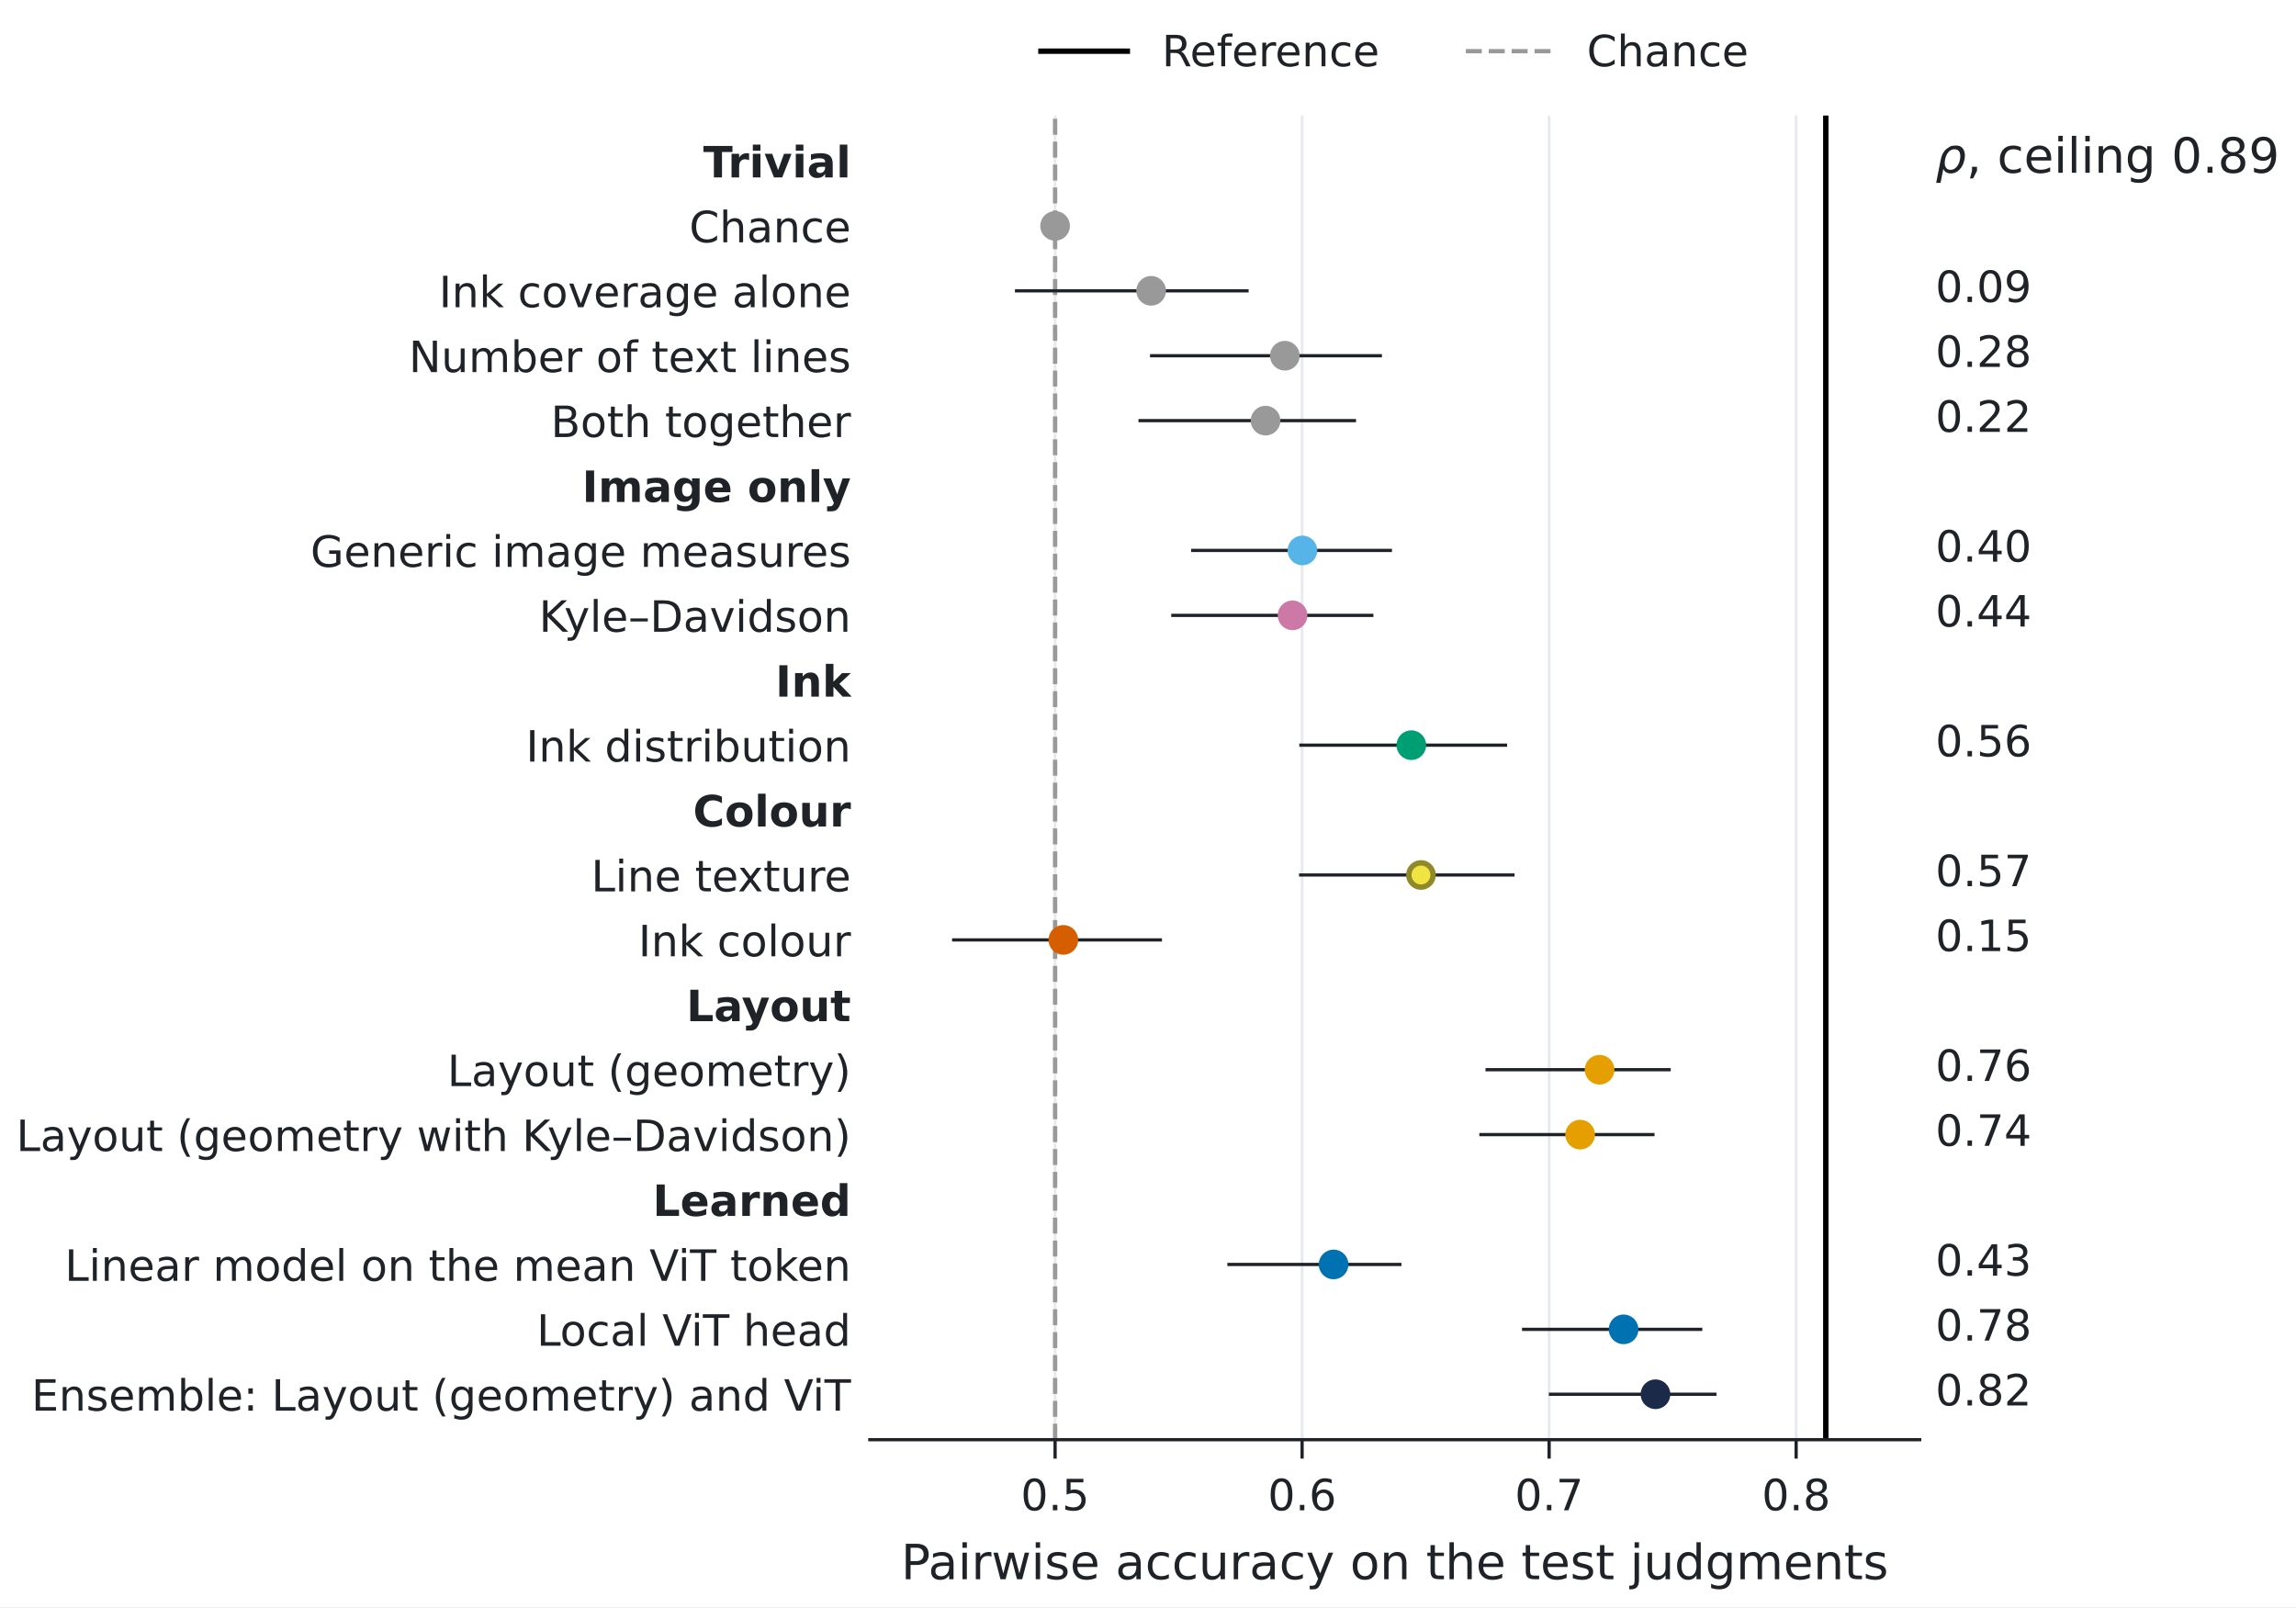
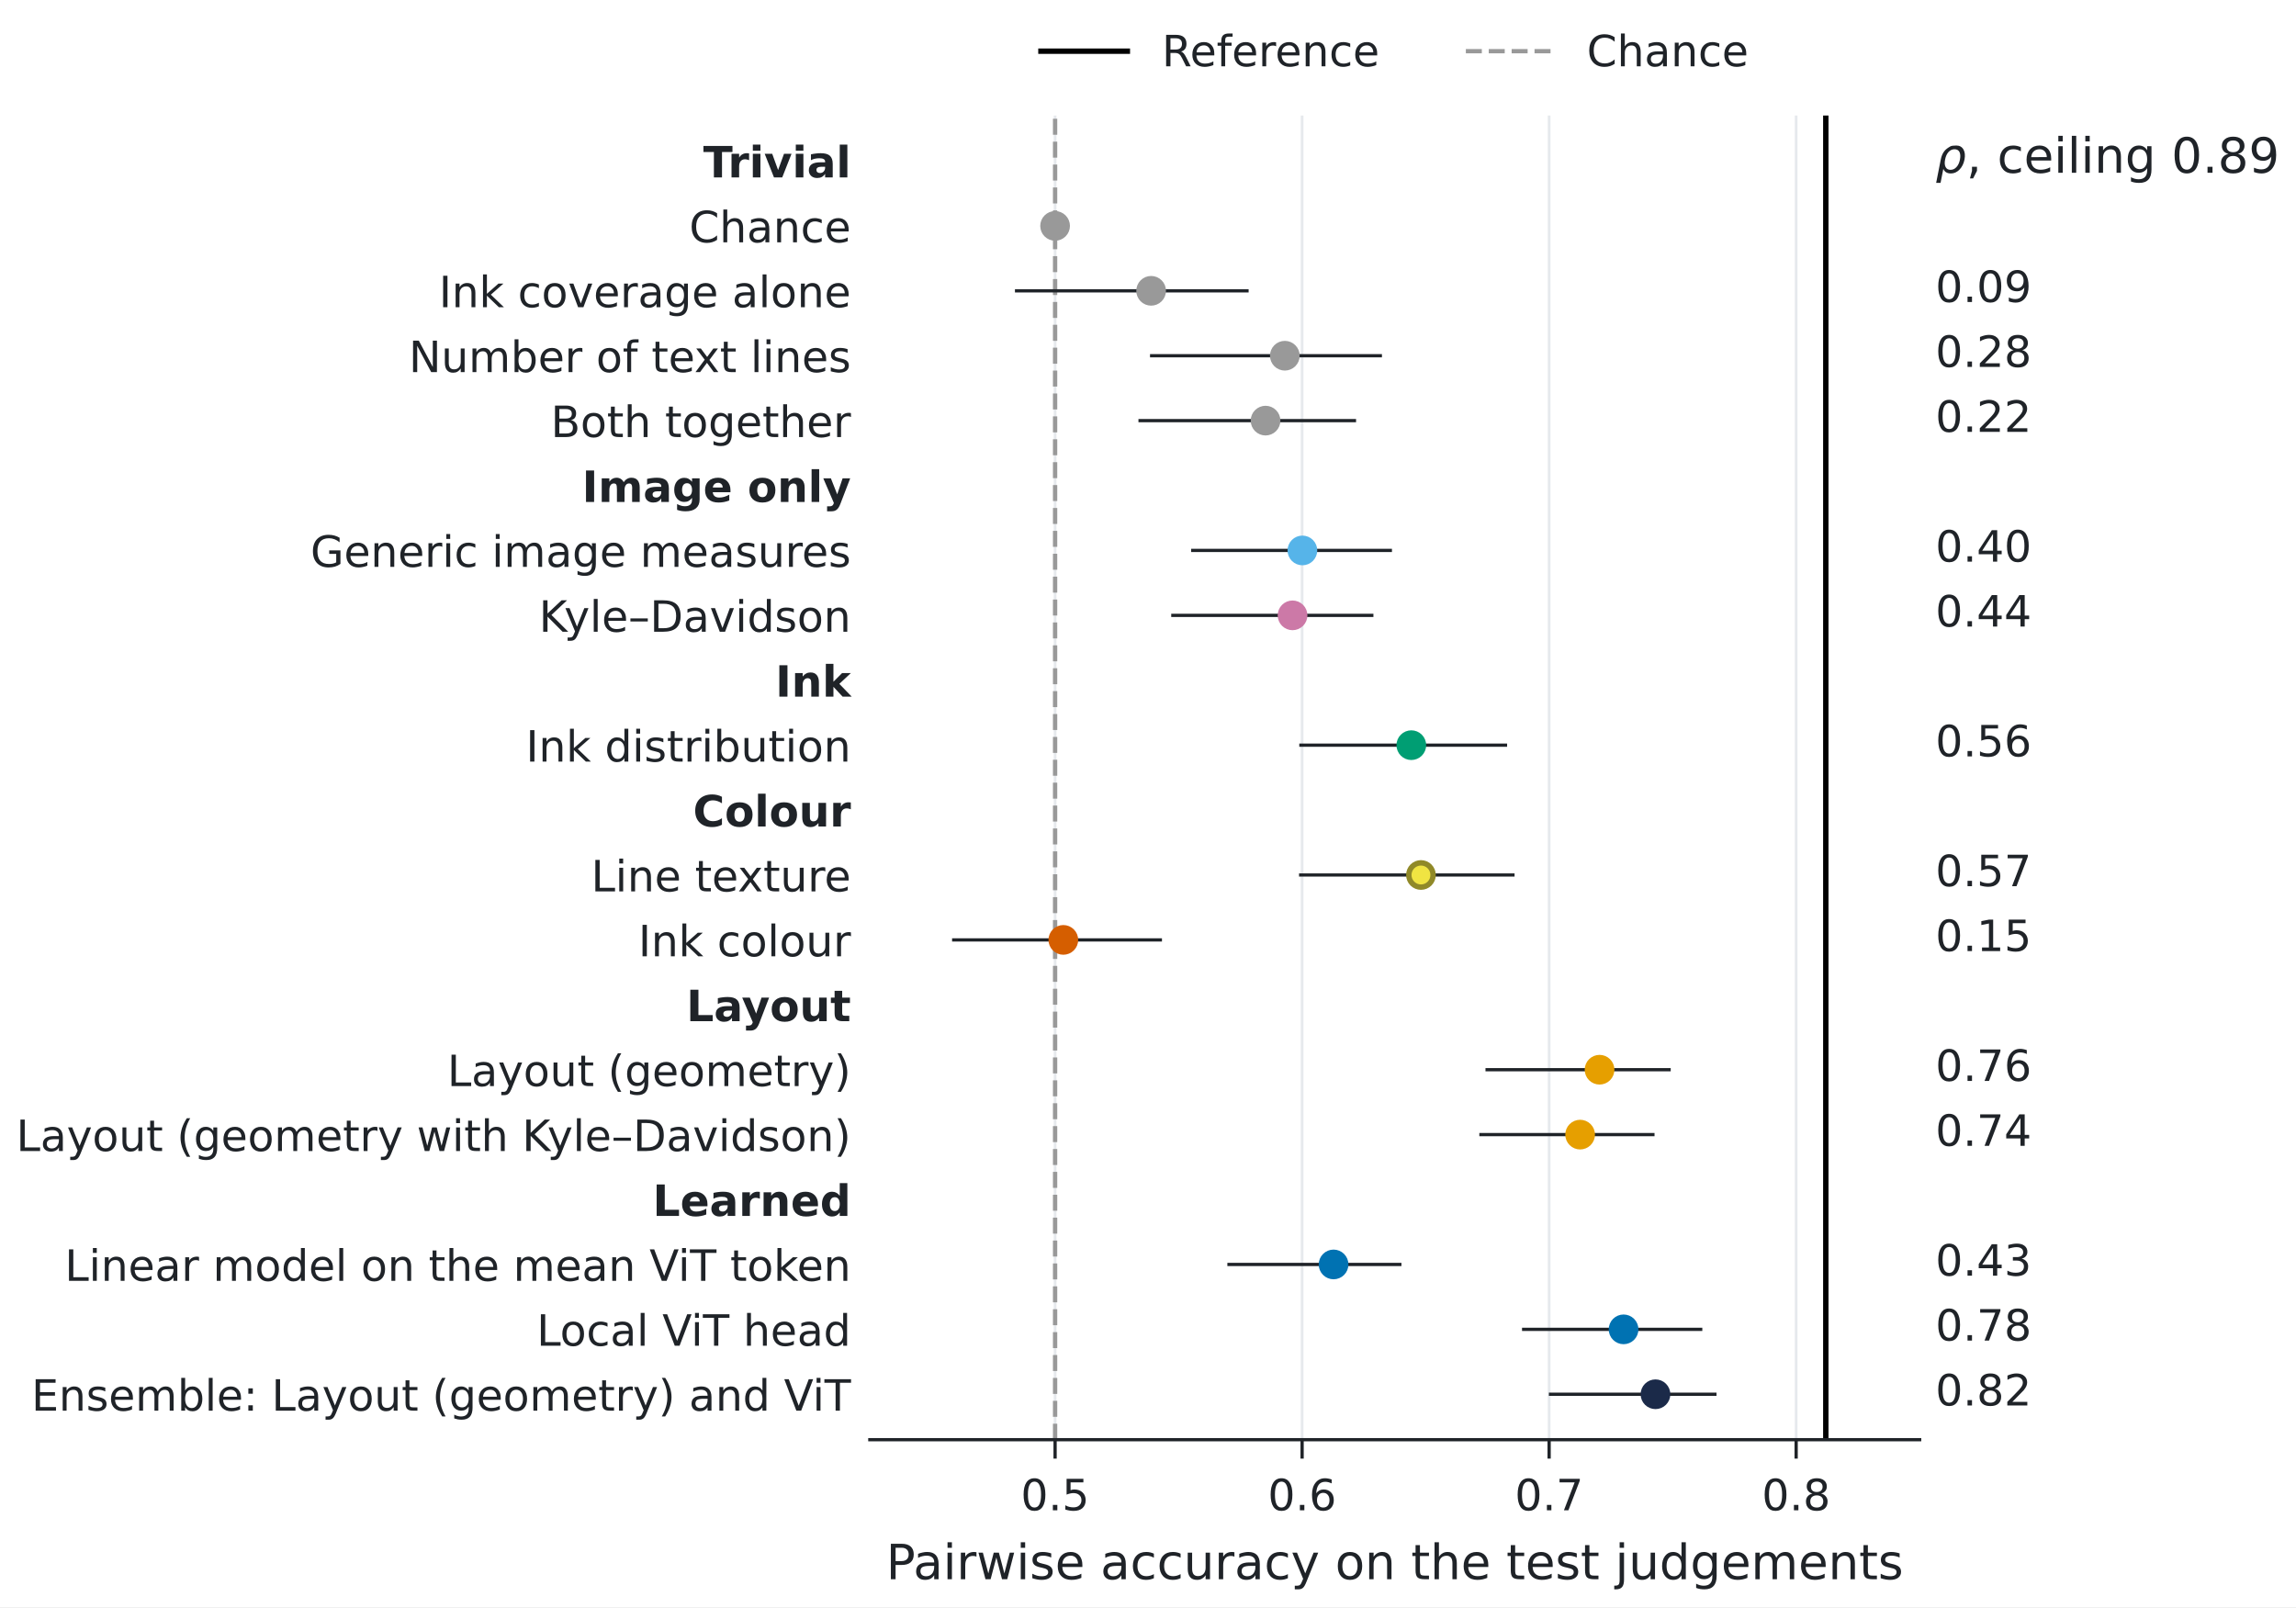
<svg xmlns="http://www.w3.org/2000/svg" xmlns:xlink="http://www.w3.org/1999/xlink" width="425.197pt" height="297.638pt" viewBox="0 0 425.197 297.638" version="1.1">
  <defs>
    <style type="text/css">*{stroke-linejoin: round; stroke-linecap: butt}</style>
  </defs>
  <g id="figure_1">
    <g id="patch_1">
      <path d="M 0 297.638  L 425.197 297.638  L 425.197 0  L 0 0  z " style="fill: #ffffff" />
    </g>
    <g id="axes_1">
      <g id="patch_2">
        <path d="M 161.084 266.637  L 355.501 266.637  L 355.501 21.401  L 161.084 21.401  z " style="fill: #ffffff" />
      </g>
      <g id="matplotlib.axis_1">
        <g id="xtick_1">
          <g id="line2d_1">
            <path d="M 195.393 266.637  L 195.393 21.401  " clip-path="url(#p3c698fd4e2)" style="fill: none; stroke: #e6e9ed; stroke-width: 0.5; stroke-linecap: square" />
          </g>
          <g id="line2d_2">
            <defs>
              <path id="mc6955b4640" d="M 0 0  L 0 3.5  " style="stroke: #1f2328; stroke-width: 0.6" />
            </defs>
            <g>
              <use xlink:href="#mc6955b4640" x="195.393" y="266.637" style="fill: #1f2328; stroke: #1f2328; stroke-width: 0.6" />
            </g>
          </g>
          <g id="text_1">
            <text style="font-size: 8px; font-family: 'DejaVu Sans'; text-anchor: middle; fill: #1f2328" x="195.393" y="279.715" transform="rotate(-0 195.3929 279.715)">0.5</text>
          </g>
        </g>
        <g id="xtick_2">
          <g id="line2d_3">
            <path d="M 241.138 266.637  L 241.138 21.401  " clip-path="url(#p3c698fd4e2)" style="fill: none; stroke: #e6e9ed; stroke-width: 0.5; stroke-linecap: square" />
          </g>
          <g id="line2d_4">
            <g>
              <use xlink:href="#mc6955b4640" x="241.138" y="266.637" style="fill: #1f2328; stroke: #1f2328; stroke-width: 0.6" />
            </g>
          </g>
          <g id="text_2">
            <text style="font-size: 8px; font-family: 'DejaVu Sans'; text-anchor: middle; fill: #1f2328" x="241.138" y="279.715" transform="rotate(-0 241.1381 279.715)">0.6</text>
          </g>
        </g>
        <g id="xtick_3">
          <g id="line2d_5">
            <path d="M 286.883 266.637  L 286.883 21.401  " clip-path="url(#p3c698fd4e2)" style="fill: none; stroke: #e6e9ed; stroke-width: 0.5; stroke-linecap: square" />
          </g>
          <g id="line2d_6">
            <g>
              <use xlink:href="#mc6955b4640" x="286.883" y="266.637" style="fill: #1f2328; stroke: #1f2328; stroke-width: 0.6" />
            </g>
          </g>
          <g id="text_3">
            <text style="font-size: 8px; font-family: 'DejaVu Sans'; text-anchor: middle; fill: #1f2328" x="286.883" y="279.715" transform="rotate(-0 286.8834 279.715)">0.7</text>
          </g>
        </g>
        <g id="xtick_4">
          <g id="line2d_7">
            <path d="M 332.629 266.637  L 332.629 21.401  " clip-path="url(#p3c698fd4e2)" style="fill: none; stroke: #e6e9ed; stroke-width: 0.5; stroke-linecap: square" />
          </g>
          <g id="line2d_8">
            <g>
              <use xlink:href="#mc6955b4640" x="332.629" y="266.637" style="fill: #1f2328; stroke: #1f2328; stroke-width: 0.6" />
            </g>
          </g>
          <g id="text_4">
            <text style="font-size: 8px; font-family: 'DejaVu Sans'; text-anchor: middle; fill: #1f2328" x="332.629" y="279.715" transform="rotate(-0 332.6286 279.715)">0.8</text>
          </g>
        </g>
        <g id="text_5">
-           <text style="font-size: 9px; font-family: 'DejaVu Sans'; text-anchor: middle; fill: #1f2328" x="258.293" y="292.475" transform="rotate(-0 258.2926 292.4754)">Pairwise accuracy on the test judgments</text>
+           <text style="font-size: 9px; font-family: 'DejaVu Sans'; text-anchor: middle; fill: #1f2328" x="258.293" y="292.475" transform="rotate(-0 258.2926 292.4754)">Pairwise accuracy on the test judgements</text>
        </g>
      </g>
      <g id="matplotlib.axis_2">
        <g id="ytick_1">
          <g id="line2d_9" />
          <g id="text_6">
            <text style="font-weight: 700; font-size: 8px; font-family: 'DejaVu Sans'; text-anchor: end; fill: #1f2328" x="157.584" y="32.855" transform="rotate(-0 157.584 32.8552)">Trivial</text>
          </g>
        </g>
        <g id="ytick_2">
          <g id="line2d_10" />
          <g id="text_7">
            <text style="font-size: 8px; font-family: 'DejaVu Sans'; text-anchor: end; fill: #1f2328" x="157.584" y="44.877" transform="rotate(-0 157.584 44.87657)">Chance</text>
          </g>
        </g>
        <g id="ytick_3">
          <g id="line2d_11" />
          <g id="text_8">
            <text style="font-size: 8px; font-family: 'DejaVu Sans'; text-anchor: end; fill: #1f2328" x="157.584" y="56.898" transform="rotate(-0 157.584 56.89794)">Ink coverage alone</text>
          </g>
        </g>
        <g id="ytick_4">
          <g id="line2d_12" />
          <g id="text_9">
            <text style="font-size: 8px; font-family: 'DejaVu Sans'; text-anchor: end; fill: #1f2328" x="157.584" y="68.919" transform="rotate(-0 157.584 68.91932)">Number of text lines</text>
          </g>
        </g>
        <g id="ytick_5">
          <g id="line2d_13" />
          <g id="text_10">
            <text style="font-size: 8px; font-family: 'DejaVu Sans'; text-anchor: end; fill: #1f2328" x="157.584" y="80.941" transform="rotate(-0 157.584 80.94069)">Both together</text>
          </g>
        </g>
        <g id="ytick_6">
          <g id="line2d_14" />
          <g id="text_11">
            <text style="font-weight: 700; font-size: 8px; font-family: 'DejaVu Sans'; text-anchor: end; fill: #1f2328" x="157.584" y="92.962" transform="rotate(-0 157.584 92.96206)">Image only</text>
          </g>
        </g>
        <g id="ytick_7">
          <g id="line2d_15" />
          <g id="text_12">
            <text style="font-size: 8px; font-family: 'DejaVu Sans'; text-anchor: end; fill: #1f2328" x="157.584" y="104.983" transform="rotate(-0 157.584 104.9834)">Generic image measures</text>
          </g>
        </g>
        <g id="ytick_8">
          <g id="line2d_16" />
          <g id="text_13">
            <text style="font-size: 8px; font-family: 'DejaVu Sans'; text-anchor: end; fill: #1f2328" x="157.584" y="117.005" transform="rotate(-0 157.584 117.0048)">Kyle–Davidson</text>
          </g>
        </g>
        <g id="ytick_9">
          <g id="line2d_17" />
          <g id="text_14">
            <text style="font-weight: 700; font-size: 8px; font-family: 'DejaVu Sans'; text-anchor: end; fill: #1f2328" x="157.584" y="129.026" transform="rotate(-0 157.584 129.0262)">Ink</text>
          </g>
        </g>
        <g id="ytick_10">
          <g id="line2d_18" />
          <g id="text_15">
            <text style="font-size: 8px; font-family: 'DejaVu Sans'; text-anchor: end; fill: #1f2328" x="157.584" y="141.048" transform="rotate(-0 157.584 141.0475)">Ink distribution</text>
          </g>
        </g>
        <g id="ytick_11">
          <g id="line2d_19" />
          <g id="text_16">
            <text style="font-weight: 700; font-size: 8px; font-family: 'DejaVu Sans'; text-anchor: end; fill: #1f2328" x="157.584" y="153.069" transform="rotate(-0 157.584 153.0689)">Colour</text>
          </g>
        </g>
        <g id="ytick_12">
          <g id="line2d_20" />
          <g id="text_17">
            <text style="font-size: 8px; font-family: 'DejaVu Sans'; text-anchor: end; fill: #1f2328" x="157.584" y="165.09" transform="rotate(-0 157.584 165.0903)">Line texture</text>
          </g>
        </g>
        <g id="ytick_13">
          <g id="line2d_21" />
          <g id="text_18">
            <text style="font-size: 8px; font-family: 'DejaVu Sans'; text-anchor: end; fill: #1f2328" x="157.584" y="177.112" transform="rotate(-0 157.584 177.1117)">Ink colour</text>
          </g>
        </g>
        <g id="ytick_14">
          <g id="line2d_22" />
          <g id="text_19">
            <text style="font-weight: 700; font-size: 8px; font-family: 'DejaVu Sans'; text-anchor: end; fill: #1f2328" x="157.584" y="189.133" transform="rotate(-0 157.584 189.1327)">Layout</text>
          </g>
        </g>
        <g id="ytick_15">
          <g id="line2d_23" />
          <g id="text_20">
            <text style="font-size: 8px; font-family: 'DejaVu Sans'; text-anchor: end; fill: #1f2328" x="157.584" y="201.154" transform="rotate(-0 157.584 201.1541)">Layout (geometry)</text>
          </g>
        </g>
        <g id="ytick_16">
          <g id="line2d_24" />
          <g id="text_21">
            <text style="font-size: 8px; font-family: 'DejaVu Sans'; text-anchor: end; fill: #1f2328" x="157.584" y="213.176" transform="rotate(-0 157.584 213.1758)">Layout (geometry with Kyle–Davidson)</text>
          </g>
        </g>
        <g id="ytick_17">
          <g id="line2d_25" />
          <g id="text_22">
            <text style="font-weight: 700; font-size: 8px; font-family: 'DejaVu Sans'; text-anchor: end; fill: #1f2328" x="157.584" y="225.197" transform="rotate(-0 157.584 225.1972)">Learned</text>
          </g>
        </g>
        <g id="ytick_18">
          <g id="line2d_26" />
          <g id="text_23">
            <text style="font-size: 8px; font-family: 'DejaVu Sans'; text-anchor: end; fill: #1f2328" x="157.584" y="237.219" transform="rotate(-0 157.584 237.2185)">Linear model on the mean ViT token</text>
          </g>
        </g>
        <g id="ytick_19">
          <g id="line2d_27" />
          <g id="text_24">
            <text style="font-size: 8px; font-family: 'DejaVu Sans'; text-anchor: end; fill: #1f2328" x="157.584" y="249.24" transform="rotate(-0 157.584 249.2399)">Local ViT head</text>
          </g>
        </g>
        <g id="ytick_20">
          <g id="line2d_28" />
          <g id="text_25">
            <text style="font-size: 8px; font-family: 'DejaVu Sans'; text-anchor: end; fill: #1f2328" x="157.584" y="261.261" transform="rotate(-0 157.584 261.2613)">Ensemble: Layout (geometry) and ViT</text>
          </g>
        </g>
      </g>
      <g id="line2d_29">
        <path d="M 195.393 266.637  L 195.393 21.401  " clip-path="url(#p3c698fd4e2)" style="fill: none; stroke-dasharray: 2.96,1.28; stroke-dashoffset: 0; stroke: #999999; stroke-width: 0.8" />
      </g>
      <g id="line2d_30">
        <path d="M 338.121 266.637  L 338.121 21.401  " clip-path="url(#p3c698fd4e2)" style="fill: none; stroke: #000000; stroke-linecap: square" />
      </g>
      <g id="line2d_31">
        <path d="M 188.258 53.859  L 230.933 53.859  " clip-path="url(#p3c698fd4e2)" style="fill: none; stroke: #1f2328; stroke-width: 0.6; stroke-linecap: square" />
      </g>
      <g id="line2d_32">
        <path d="M 213.271 65.88  L 255.622 65.88  " clip-path="url(#p3c698fd4e2)" style="fill: none; stroke: #1f2328; stroke-width: 0.6; stroke-linecap: square" />
      </g>
      <g id="line2d_33">
        <path d="M 211.13 77.901  L 250.829 77.901  " clip-path="url(#p3c698fd4e2)" style="fill: none; stroke: #1f2328; stroke-width: 0.6; stroke-linecap: square" />
      </g>
      <g id="line2d_34">
        <path d="M 220.889 101.944  L 257.476 101.944  " clip-path="url(#p3c698fd4e2)" style="fill: none; stroke: #1f2328; stroke-width: 0.6; stroke-linecap: square" />
      </g>
      <g id="line2d_35">
        <path d="M 217.199 113.965  L 254.043 113.965  " clip-path="url(#p3c698fd4e2)" style="fill: none; stroke: #1f2328; stroke-width: 0.6; stroke-linecap: square" />
      </g>
      <g id="line2d_36">
        <path d="M 240.916 138.008  L 278.802 138.008  " clip-path="url(#p3c698fd4e2)" style="fill: none; stroke: #1f2328; stroke-width: 0.6; stroke-linecap: square" />
      </g>
      <g id="line2d_37">
        <path d="M 240.871 162.051  L 280.182 162.051  " clip-path="url(#p3c698fd4e2)" style="fill: none; stroke: #1f2328; stroke-width: 0.6; stroke-linecap: square" />
      </g>
      <g id="line2d_38">
        <path d="M 176.617 174.072  L 214.883 174.072  " clip-path="url(#p3c698fd4e2)" style="fill: none; stroke: #1f2328; stroke-width: 0.6; stroke-linecap: square" />
      </g>
      <g id="line2d_39">
        <path d="M 275.399 198.115  L 309.099 198.115  " clip-path="url(#p3c698fd4e2)" style="fill: none; stroke: #1f2328; stroke-width: 0.6; stroke-linecap: square" />
      </g>
      <g id="line2d_40">
        <path d="M 274.258 210.136  L 306.102 210.136  " clip-path="url(#p3c698fd4e2)" style="fill: none; stroke: #1f2328; stroke-width: 0.6; stroke-linecap: square" />
      </g>
      <g id="line2d_41">
        <path d="M 227.597 234.179  L 259.233 234.179  " clip-path="url(#p3c698fd4e2)" style="fill: none; stroke: #1f2328; stroke-width: 0.6; stroke-linecap: square" />
      </g>
      <g id="line2d_42">
        <path d="M 282.164 246.201  L 314.953 246.201  " clip-path="url(#p3c698fd4e2)" style="fill: none; stroke: #1f2328; stroke-width: 0.6; stroke-linecap: square" />
      </g>
      <g id="line2d_43">
        <path d="M 287.142 258.222  L 317.581 258.222  " clip-path="url(#p3c698fd4e2)" style="fill: none; stroke: #1f2328; stroke-width: 0.6; stroke-linecap: square" />
      </g>
      <g id="patch_3">
        <path d="M 161.084 266.637  L 355.501 266.637  " style="fill: none; stroke: #1f2328; stroke-width: 0.6; stroke-linejoin: miter; stroke-linecap: square" />
      </g>
      <g id="line2d_44">
        <defs>
          <path id="m77f6d92111" d="M 0 2.25  C 0.597 2.25 1.169 2.013 1.591 1.591  C 2.013 1.169 2.25 0.597 2.25 0  C 2.25 -0.597 2.013 -1.169 1.591 -1.591  C 1.169 -2.013 0.597 -2.25 0 -2.25  C -0.597 -2.25 -1.169 -2.013 -1.591 -1.591  C -2.013 -1.169 -2.25 -0.597 -2.25 0  C -2.25 0.597 -2.013 1.169 -1.591 1.591  C -1.169 2.013 -0.597 2.25 0 2.25  z " style="stroke: #999999" />
        </defs>
        <g clip-path="url(#p3c698fd4e2)">
          <use xlink:href="#m77f6d92111" x="195.393" y="41.837" style="fill: #999999; stroke: #999999" />
        </g>
      </g>
      <g id="line2d_45">
        <g clip-path="url(#p3c698fd4e2)">
          <use xlink:href="#m77f6d92111" x="213.178" y="53.859" style="fill: #999999; stroke: #999999" />
        </g>
      </g>
      <g id="text_26">
        <text style="font-size: 8px; font-family: 'DejaVu Sans'; text-anchor: start; fill: #1f2328" x="358.417" y="55.937" transform="rotate(-0 358.4175 55.93669)">0.09</text>
      </g>
      <g id="line2d_46">
        <g clip-path="url(#p3c698fd4e2)">
          <use xlink:href="#m77f6d92111" x="237.939" y="65.88" style="fill: #999999; stroke: #999999" />
        </g>
      </g>
      <g id="text_27">
        <text style="font-size: 8px; font-family: 'DejaVu Sans'; text-anchor: start; fill: #1f2328" x="358.417" y="67.958" transform="rotate(-0 358.4175 67.95807)">0.28</text>
      </g>
      <g id="line2d_47">
        <g clip-path="url(#p3c698fd4e2)">
          <use xlink:href="#m77f6d92111" x="234.367" y="77.901" style="fill: #999999; stroke: #999999" />
        </g>
      </g>
      <g id="text_28">
        <text style="font-size: 8px; font-family: 'DejaVu Sans'; text-anchor: start; fill: #1f2328" x="358.417" y="79.979" transform="rotate(-0 358.4175 79.97944)">0.22</text>
      </g>
      <g id="line2d_48">
        <defs>
          <path id="m5751eaafd5" d="M 0 2.25  C 0.597 2.25 1.169 2.013 1.591 1.591  C 2.013 1.169 2.25 0.597 2.25 0  C 2.25 -0.597 2.013 -1.169 1.591 -1.591  C 1.169 -2.013 0.597 -2.25 0 -2.25  C -0.597 -2.25 -1.169 -2.013 -1.591 -1.591  C -2.013 -1.169 -2.25 -0.597 -2.25 0  C -2.25 0.597 -2.013 1.169 -1.591 1.591  C -1.169 2.013 -0.597 2.25 0 2.25  z " style="stroke: #56b4e9" />
        </defs>
        <g clip-path="url(#p3c698fd4e2)">
          <use xlink:href="#m5751eaafd5" x="241.192" y="101.944" style="fill: #56b4e9; stroke: #56b4e9" />
        </g>
      </g>
      <g id="text_29">
        <text style="font-size: 8px; font-family: 'DejaVu Sans'; text-anchor: start; fill: #1f2328" x="358.417" y="104.022" transform="rotate(-0 358.4175 104.0222)">0.40</text>
      </g>
      <g id="line2d_49">
        <defs>
          <path id="m09961110c2" d="M 0 2.25  C 0.597 2.25 1.169 2.013 1.591 1.591  C 2.013 1.169 2.25 0.597 2.25 0  C 2.25 -0.597 2.013 -1.169 1.591 -1.591  C 1.169 -2.013 0.597 -2.25 0 -2.25  C -0.597 -2.25 -1.169 -2.013 -1.591 -1.591  C -2.013 -1.169 -2.25 -0.597 -2.25 0  C -2.25 0.597 -2.013 1.169 -1.591 1.591  C -1.169 2.013 -0.597 2.25 0 2.25  z " style="stroke: #cc79a7" />
        </defs>
        <g clip-path="url(#p3c698fd4e2)">
          <use xlink:href="#m09961110c2" x="239.368" y="113.965" style="fill: #cc79a7; stroke: #cc79a7" />
        </g>
      </g>
      <g id="text_30">
        <text style="font-size: 8px; font-family: 'DejaVu Sans'; text-anchor: start; fill: #1f2328" x="358.417" y="116.044" transform="rotate(-0 358.4175 116.0436)">0.44</text>
      </g>
      <g id="line2d_50">
        <defs>
          <path id="me640048f59" d="M 0 2.25  C 0.597 2.25 1.169 2.013 1.591 1.591  C 2.013 1.169 2.25 0.597 2.25 0  C 2.25 -0.597 2.013 -1.169 1.591 -1.591  C 1.169 -2.013 0.597 -2.25 0 -2.25  C -0.597 -2.25 -1.169 -2.013 -1.591 -1.591  C -2.013 -1.169 -2.25 -0.597 -2.25 0  C -2.25 0.597 -2.013 1.169 -1.591 1.591  C -1.169 2.013 -0.597 2.25 0 2.25  z " style="stroke: #009e73" />
        </defs>
        <g clip-path="url(#p3c698fd4e2)">
          <use xlink:href="#me640048f59" x="261.364" y="138.008" style="fill: #009e73; stroke: #009e73" />
        </g>
      </g>
      <g id="text_31">
        <text style="font-size: 8px; font-family: 'DejaVu Sans'; text-anchor: start; fill: #1f2328" x="358.417" y="140.086" transform="rotate(-0 358.4175 140.0863)">0.56</text>
      </g>
      <g id="line2d_51">
        <defs>
          <path id="m4f0e4189d6" d="M 0 2.25  C 0.597 2.25 1.169 2.013 1.591 1.591  C 2.013 1.169 2.25 0.597 2.25 0  C 2.25 -0.597 2.013 -1.169 1.591 -1.591  C 1.169 -2.013 0.597 -2.25 0 -2.25  C -0.597 -2.25 -1.169 -2.013 -1.591 -1.591  C -2.013 -1.169 -2.25 -0.597 -2.25 0  C -2.25 0.597 -2.013 1.169 -1.591 1.591  C -1.169 2.013 -0.597 2.25 0 2.25  z " style="stroke: #908928" />
        </defs>
        <g clip-path="url(#p3c698fd4e2)">
          <use xlink:href="#m4f0e4189d6" x="263.148" y="162.051" style="fill: #f0e442; stroke: #908928" />
        </g>
      </g>
      <g id="text_32">
        <text style="font-size: 8px; font-family: 'DejaVu Sans'; text-anchor: start; fill: #1f2328" x="358.417" y="164.129" transform="rotate(-0 358.4175 164.129)">0.57</text>
      </g>
      <g id="line2d_52">
        <defs>
          <path id="m9f48770ce8" d="M 0 2.25  C 0.597 2.25 1.169 2.013 1.591 1.591  C 2.013 1.169 2.25 0.597 2.25 0  C 2.25 -0.597 2.013 -1.169 1.591 -1.591  C 1.169 -2.013 0.597 -2.25 0 -2.25  C -0.597 -2.25 -1.169 -2.013 -1.591 -1.591  C -2.013 -1.169 -2.25 -0.597 -2.25 0  C -2.25 0.597 -2.013 1.169 -1.591 1.591  C -1.169 2.013 -0.597 2.25 0 2.25  z " style="stroke: #d55e00" />
        </defs>
        <g clip-path="url(#p3c698fd4e2)">
          <use xlink:href="#m9f48770ce8" x="196.92" y="174.072" style="fill: #d55e00; stroke: #d55e00" />
        </g>
      </g>
      <g id="text_33">
        <text style="font-size: 8px; font-family: 'DejaVu Sans'; text-anchor: start; fill: #1f2328" x="358.417" y="176.15" transform="rotate(-0 358.4175 176.1504)">0.15</text>
      </g>
      <g id="line2d_53">
        <defs>
          <path id="m1457912f75" d="M 0 2.25  C 0.597 2.25 1.169 2.013 1.591 1.591  C 2.013 1.169 2.25 0.597 2.25 0  C 2.25 -0.597 2.013 -1.169 1.591 -1.591  C 1.169 -2.013 0.597 -2.25 0 -2.25  C -0.597 -2.25 -1.169 -2.013 -1.591 -1.591  C -2.013 -1.169 -2.25 -0.597 -2.25 0  C -2.25 0.597 -2.013 1.169 -1.591 1.591  C -1.169 2.013 -0.597 2.25 0 2.25  z " style="stroke: #e69f00" />
        </defs>
        <g clip-path="url(#p3c698fd4e2)">
          <use xlink:href="#m1457912f75" x="296.222" y="198.115" style="fill: #e69f00; stroke: #e69f00" />
        </g>
      </g>
      <g id="text_34">
        <text style="font-size: 8px; font-family: 'DejaVu Sans'; text-anchor: start; fill: #1f2328" x="358.417" y="200.193" transform="rotate(-0 358.4175 200.1932)">0.76</text>
      </g>
      <g id="line2d_54">
        <g clip-path="url(#p3c698fd4e2)">
          <use xlink:href="#m1457912f75" x="292.625" y="210.136" style="fill: #e69f00; stroke: #e69f00" />
        </g>
      </g>
      <g id="text_35">
        <text style="font-size: 8px; font-family: 'DejaVu Sans'; text-anchor: start; fill: #1f2328" x="358.417" y="212.215" transform="rotate(-0 358.4175 212.2145)">0.74</text>
      </g>
      <g id="line2d_55">
        <defs>
          <path id="m82fedb5077" d="M 0 2.25  C 0.597 2.25 1.169 2.013 1.591 1.591  C 2.013 1.169 2.25 0.597 2.25 0  C 2.25 -0.597 2.013 -1.169 1.591 -1.591  C 1.169 -2.013 0.597 -2.25 0 -2.25  C -0.597 -2.25 -1.169 -2.013 -1.591 -1.591  C -2.013 -1.169 -2.25 -0.597 -2.25 0  C -2.25 0.597 -2.013 1.169 -1.591 1.591  C -1.169 2.013 -0.597 2.25 0 2.25  z " style="stroke: #0072b2" />
        </defs>
        <g clip-path="url(#p3c698fd4e2)">
          <use xlink:href="#m82fedb5077" x="246.964" y="234.179" style="fill: #0072b2; stroke: #0072b2" />
        </g>
      </g>
      <g id="text_36">
        <text style="font-size: 8px; font-family: 'DejaVu Sans'; text-anchor: start; fill: #1f2328" x="358.417" y="236.257" transform="rotate(-0 358.4175 236.2573)">0.43</text>
      </g>
      <g id="line2d_56">
        <g clip-path="url(#p3c698fd4e2)">
          <use xlink:href="#m82fedb5077" x="300.67" y="246.201" style="fill: #0072b2; stroke: #0072b2" />
        </g>
      </g>
      <g id="text_37">
        <text style="font-size: 8px; font-family: 'DejaVu Sans'; text-anchor: start; fill: #1f2328" x="358.417" y="248.279" transform="rotate(-0 358.4175 248.2786)">0.78</text>
      </g>
      <g id="line2d_57">
        <defs>
          <path id="mbc7421c5eb" d="M 0 2.25  C 0.597 2.25 1.169 2.013 1.591 1.591  C 2.013 1.169 2.25 0.597 2.25 0  C 2.25 -0.597 2.013 -1.169 1.591 -1.591  C 1.169 -2.013 0.597 -2.25 0 -2.25  C -0.597 -2.25 -1.169 -2.013 -1.591 -1.591  C -2.013 -1.169 -2.25 -0.597 -2.25 0  C -2.25 0.597 -2.013 1.169 -1.591 1.591  C -1.169 2.013 -0.597 2.25 0 2.25  z " style="stroke: #1b2a49" />
        </defs>
        <g clip-path="url(#p3c698fd4e2)">
          <use xlink:href="#mbc7421c5eb" x="306.579" y="258.222" style="fill: #1b2a49; stroke: #1b2a49" />
        </g>
      </g>
      <g id="text_38">
        <text style="font-size: 8px; font-family: 'DejaVu Sans'; text-anchor: start; fill: #1f2328" x="358.417" y="260.3" transform="rotate(-0 358.4175 260.3)">0.82</text>
      </g>
      <g id="text_39">
        <g style="fill: #1f2328" transform="translate(358.4175 32.15477)">
          <text>
            <tspan x="0" y="-0.156" style="font-style: oblique; font-size: 9px; font-family: 'DejaVu Sans'; fill: #1f2328">ρ</tspan>
            <tspan x="5.713" y="-0.156" style="font-size: 9px; font-family: 'DejaVu Sans'; fill: #1f2328">,</tspan>
            <tspan x="8.574" y="-0.156" style="font-size: 9px; font-family: 'DejaVu Sans'; fill: #1f2328"> </tspan>
            <tspan x="11.435" y="-0.156" style="font-size: 9px; font-family: 'DejaVu Sans'; fill: #1f2328">c</tspan>
            <tspan x="16.383" y="-0.156" style="font-size: 9px; font-family: 'DejaVu Sans'; fill: #1f2328">e</tspan>
            <tspan x="21.92" y="-0.156" style="font-size: 9px; font-family: 'DejaVu Sans'; fill: #1f2328">i</tspan>
            <tspan x="24.42" y="-0.156" style="font-size: 9px; font-family: 'DejaVu Sans'; fill: #1f2328">l</tspan>
            <tspan x="26.921" y="-0.156" style="font-size: 9px; font-family: 'DejaVu Sans'; fill: #1f2328">i</tspan>
            <tspan x="29.421" y="-0.156" style="font-size: 9px; font-family: 'DejaVu Sans'; fill: #1f2328">n</tspan>
            <tspan x="35.125" y="-0.156" style="font-size: 9px; font-family: 'DejaVu Sans'; fill: #1f2328">g</tspan>
            <tspan x="40.838" y="-0.156" style="font-size: 9px; font-family: 'DejaVu Sans'; fill: #1f2328"> </tspan>
            <tspan x="43.699" y="-0.156" style="font-size: 9px; font-family: 'DejaVu Sans'; fill: #1f2328">0</tspan>
            <tspan x="49.425" y="-0.156" style="font-size: 9px; font-family: 'DejaVu Sans'; fill: #1f2328">.</tspan>
            <tspan x="52.286" y="-0.156" style="font-size: 9px; font-family: 'DejaVu Sans'; fill: #1f2328">8</tspan>
            <tspan x="58.012" y="-0.156" style="font-size: 9px; font-family: 'DejaVu Sans'; fill: #1f2328">9</tspan>
          </text>
        </g>
      </g>
      <g id="legend_1">
        <g id="line2d_58">
          <path d="M 192.774 9.479  L 200.774 9.479  L 208.774 9.479  " style="fill: none; stroke: #000000; stroke-linecap: square" />
        </g>
        <g id="text_40">
          <text style="font-size: 8px; font-family: 'DejaVu Sans'; text-anchor: start; fill: #1f2328" x="215.174" y="12.279" transform="rotate(-0 215.1739 12.27899)">Reference</text>
        </g>
        <g id="line2d_59">
          <path d="M 271.461 9.479  L 279.461 9.479  L 287.461 9.479  " style="fill: none; stroke-dasharray: 2.96,1.28; stroke-dashoffset: 0; stroke: #999999; stroke-width: 0.8" />
        </g>
        <g id="text_41">
          <text style="font-size: 8px; font-family: 'DejaVu Sans'; text-anchor: start; fill: #1f2328" x="293.861" y="12.279" transform="rotate(-0 293.8614 12.27899)">Chance</text>
        </g>
      </g>
    </g>
  </g>
  <defs>
    <clipPath id="p3c698fd4e2">
      <rect x="161.084" y="21.401" width="194.417" height="245.236" />
    </clipPath>
  </defs>
</svg>
